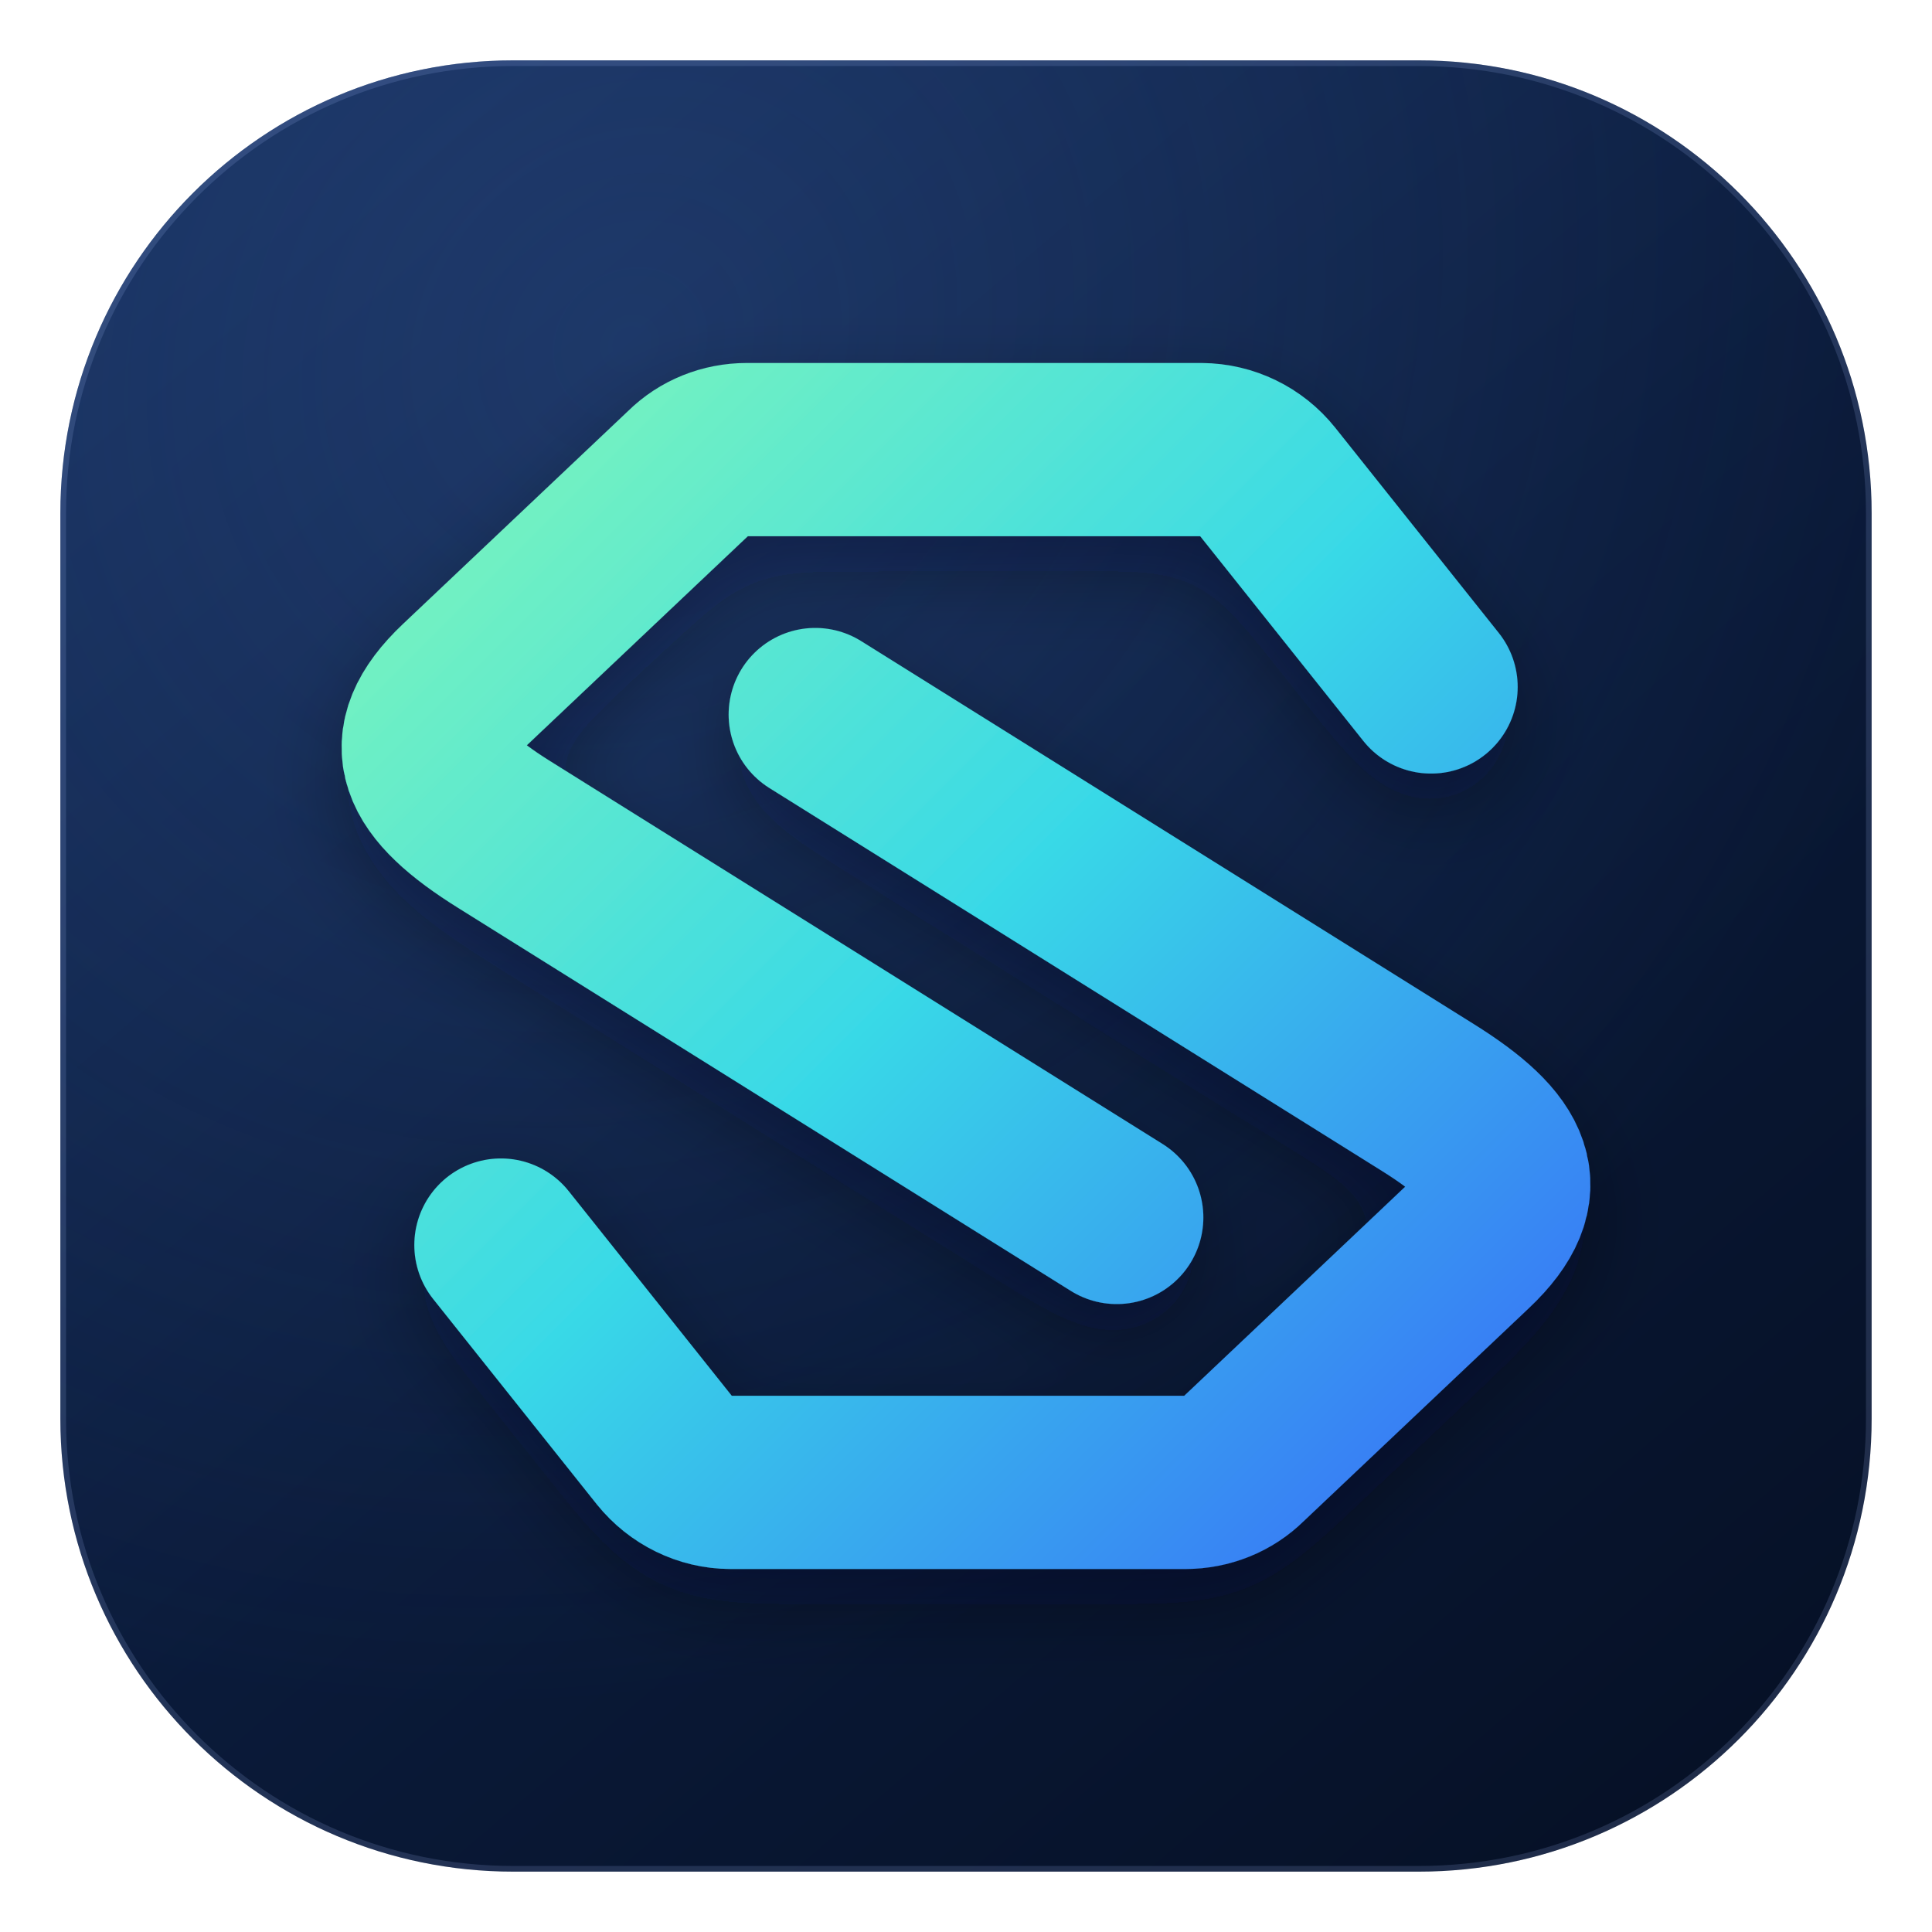
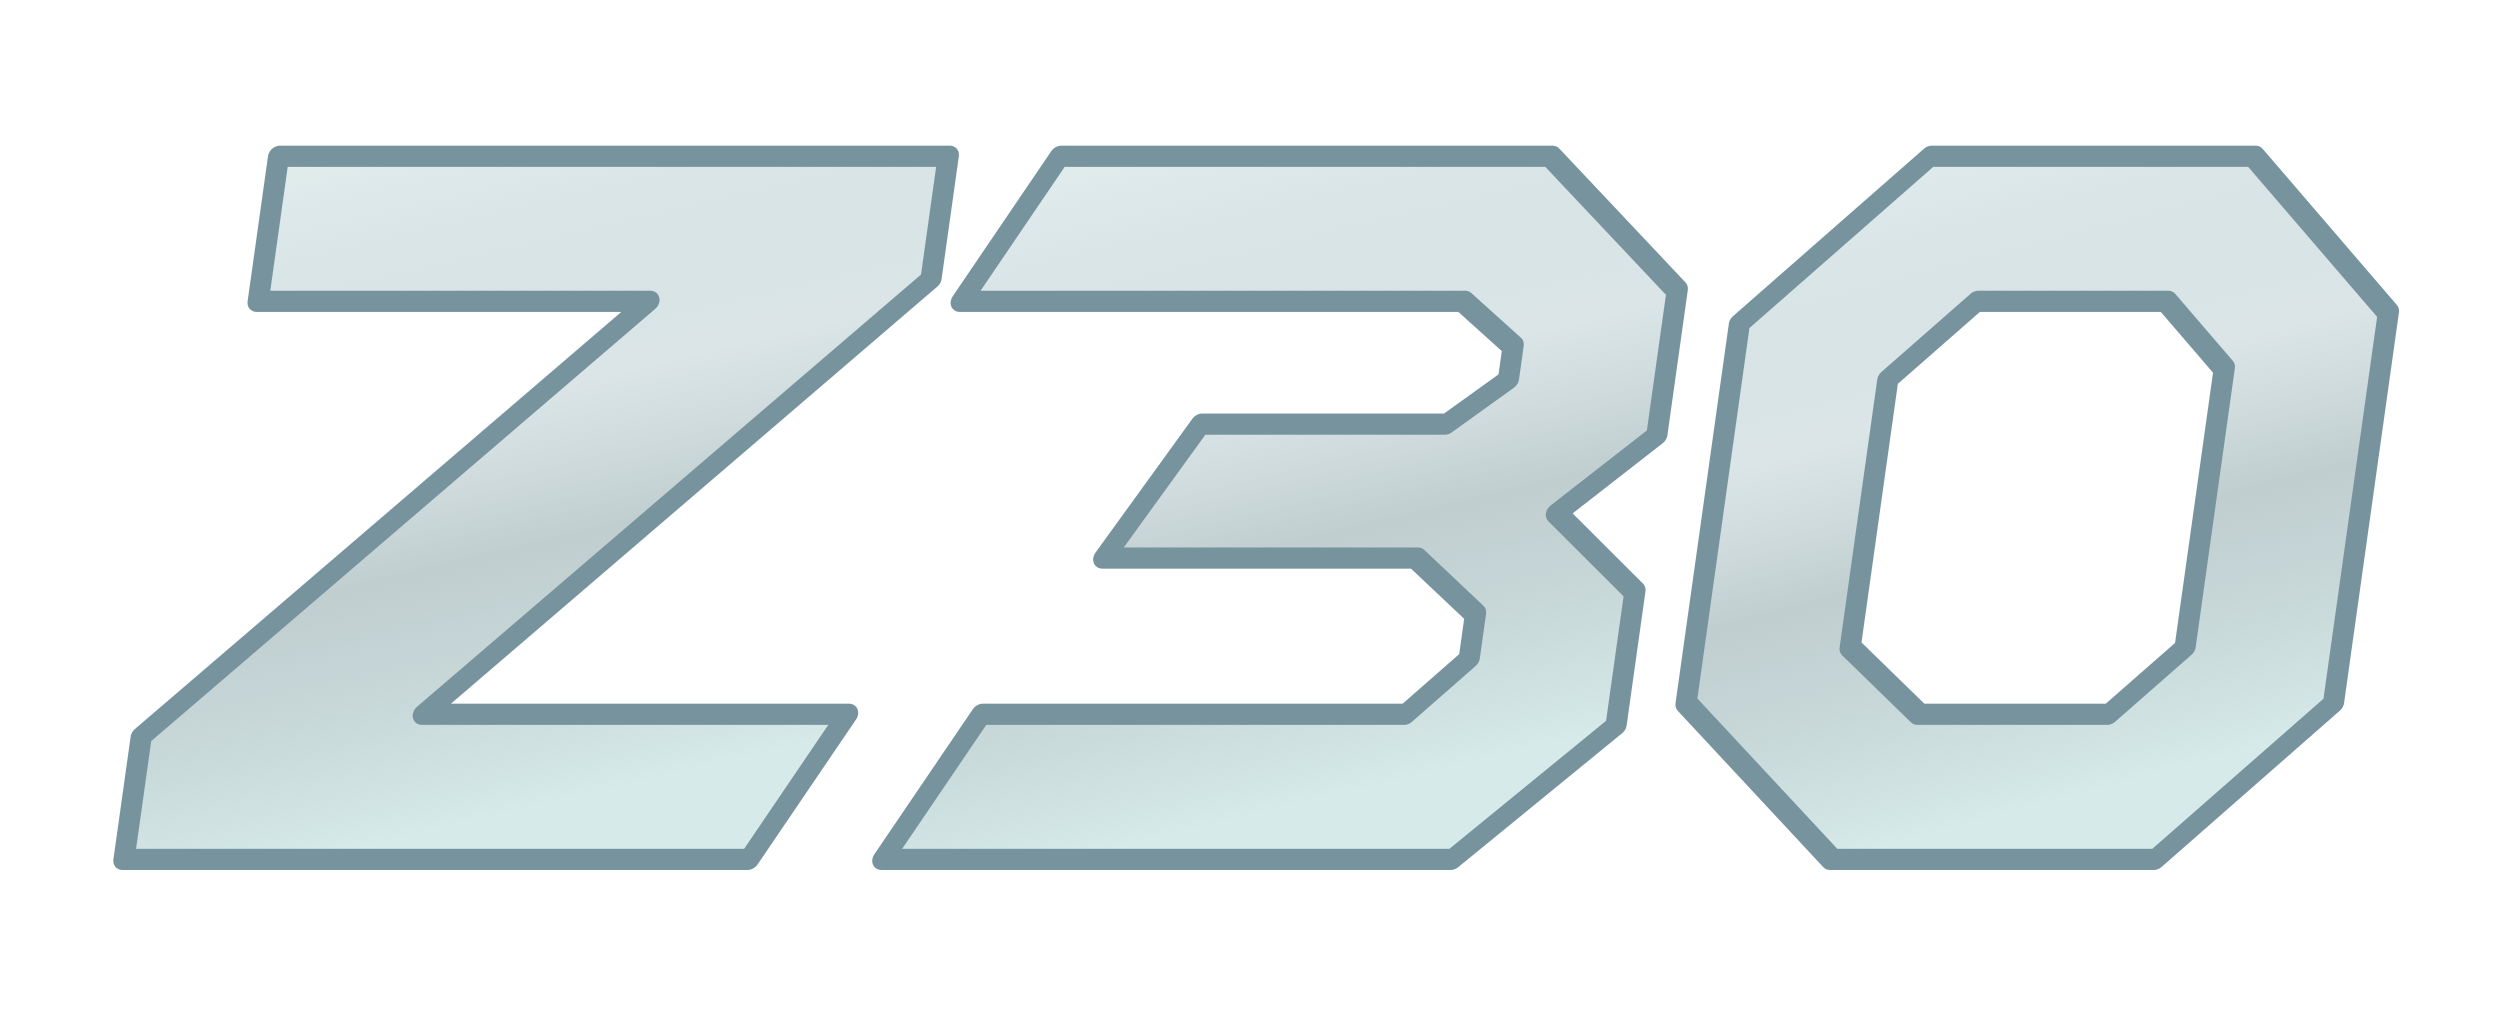
- <svg xmlns="http://www.w3.org/2000/svg" viewBox="0 0 512 512" role="img" aria-labelledby="title desc">
+ <svg xmlns="http://www.w3.org/2000/svg" viewBox="0 0 224 92" role="img" aria-labelledby="title">
  <defs>
-     <linearGradient id="s2a-bg" x1="72" y1="44" x2="442" y2="478" gradientUnits="userSpaceOnUse">
-       <stop stop-color="#142B56" />
-       <stop offset=".52" stop-color="#0A1A39" />
-       <stop offset="1" stop-color="#061127" />
+     <linearGradient id="glass" x2=".25" y2="1">
+       <stop stop-color="#dae9e9" stop-opacity=".72" />
+       <stop offset=".42" stop-color="#8fafb5" stop-opacity=".32" />
+       <stop offset=".64" stop-color="#7d999d" stop-opacity=".48" />
+       <stop offset="1" stop-color="#bfdedc" stop-opacity=".64" />
    </linearGradient>
-     <radialGradient id="s2a-ambient" cx="0" cy="0" r="1" gradientUnits="userSpaceOnUse" gradientTransform="translate(168 92) rotate(51) scale(342 382)">
-       <stop stop-color="#3E68B0" stop-opacity=".28" />
-       <stop offset="1" stop-color="#3E68B0" stop-opacity="0" />
-     </radialGradient>
-     <linearGradient id="s2a-brand" x1="4" y1="4" x2="20" y2="20" gradientUnits="userSpaceOnUse">
-       <stop stop-color="#79F4BD" />
-       <stop offset=".48" stop-color="#39D9E7" />
-       <stop offset="1" stop-color="#3875F6" />
-     </linearGradient>
-     <filter id="s2a-shadow" x="-25%" y="-25%" width="150%" height="165%" color-interpolation-filters="sRGB">
-       <feDropShadow dx="0" dy=".55" stdDeviation=".65" flood-color="#020817" flood-opacity=".34" />
-     </filter>
  </defs>
-   <rect x="16" y="16" width="480" height="480" rx="120" fill="url(#s2a-bg)" />
-   <rect x="16" y="16" width="480" height="480" rx="120" fill="url(#s2a-ambient)" />
-   <rect x="16.75" y="16.75" width="478.5" height="478.5" rx="119.25" fill="none" stroke="#A5BFFF" stroke-opacity=".16" stroke-width="1.5" />
-   <g transform="translate(52 52) scale(17)" fill="none" stroke="url(#s2a-brand)" stroke-linecap="round" stroke-linejoin="round" stroke-width="2.7" filter="url(#s2a-shadow)">
-     <path d="m19.25 7.65-2.55-3.2a1.33 1.33 0 0 0-1.03-.5H8.58c-.34 0-.67.13-.91.37L4.15 7.65c-.93.88-.6 1.52.65 2.3l9.55 5.97" />
-     <path d="m4.75 16.35 2.55 3.2c.25.31.63.5 1.03.5h7.09c.34 0 .67-.13.91-.37l3.52-3.33c.93-.88.6-1.52-.65-2.3L9.65 8.08" />
+   <g transform="matrix(1 0 -.1405 1 4.45 -82)" fill="url(#glass)" stroke="#77949e" stroke-width="1.9" stroke-linejoin="round" fill-rule="evenodd">
+     <path d="M34 96H94V107L54 146H92L85 159H29V148L69 109H34Z" />
+     <path d="M104 96H148L161 108V121L153 128L161 135V147L148 159H97L104 146H142L147 141V137L141 132H113L120 120H142L147 116V113L142 109H97Z" />
+     <path d="M182 96H211L225 110V145L211 159H182L167 145V111ZM188 109L181 116V140L188 146H205L211 140V115L205 109Z" />
  </g>
</svg>
